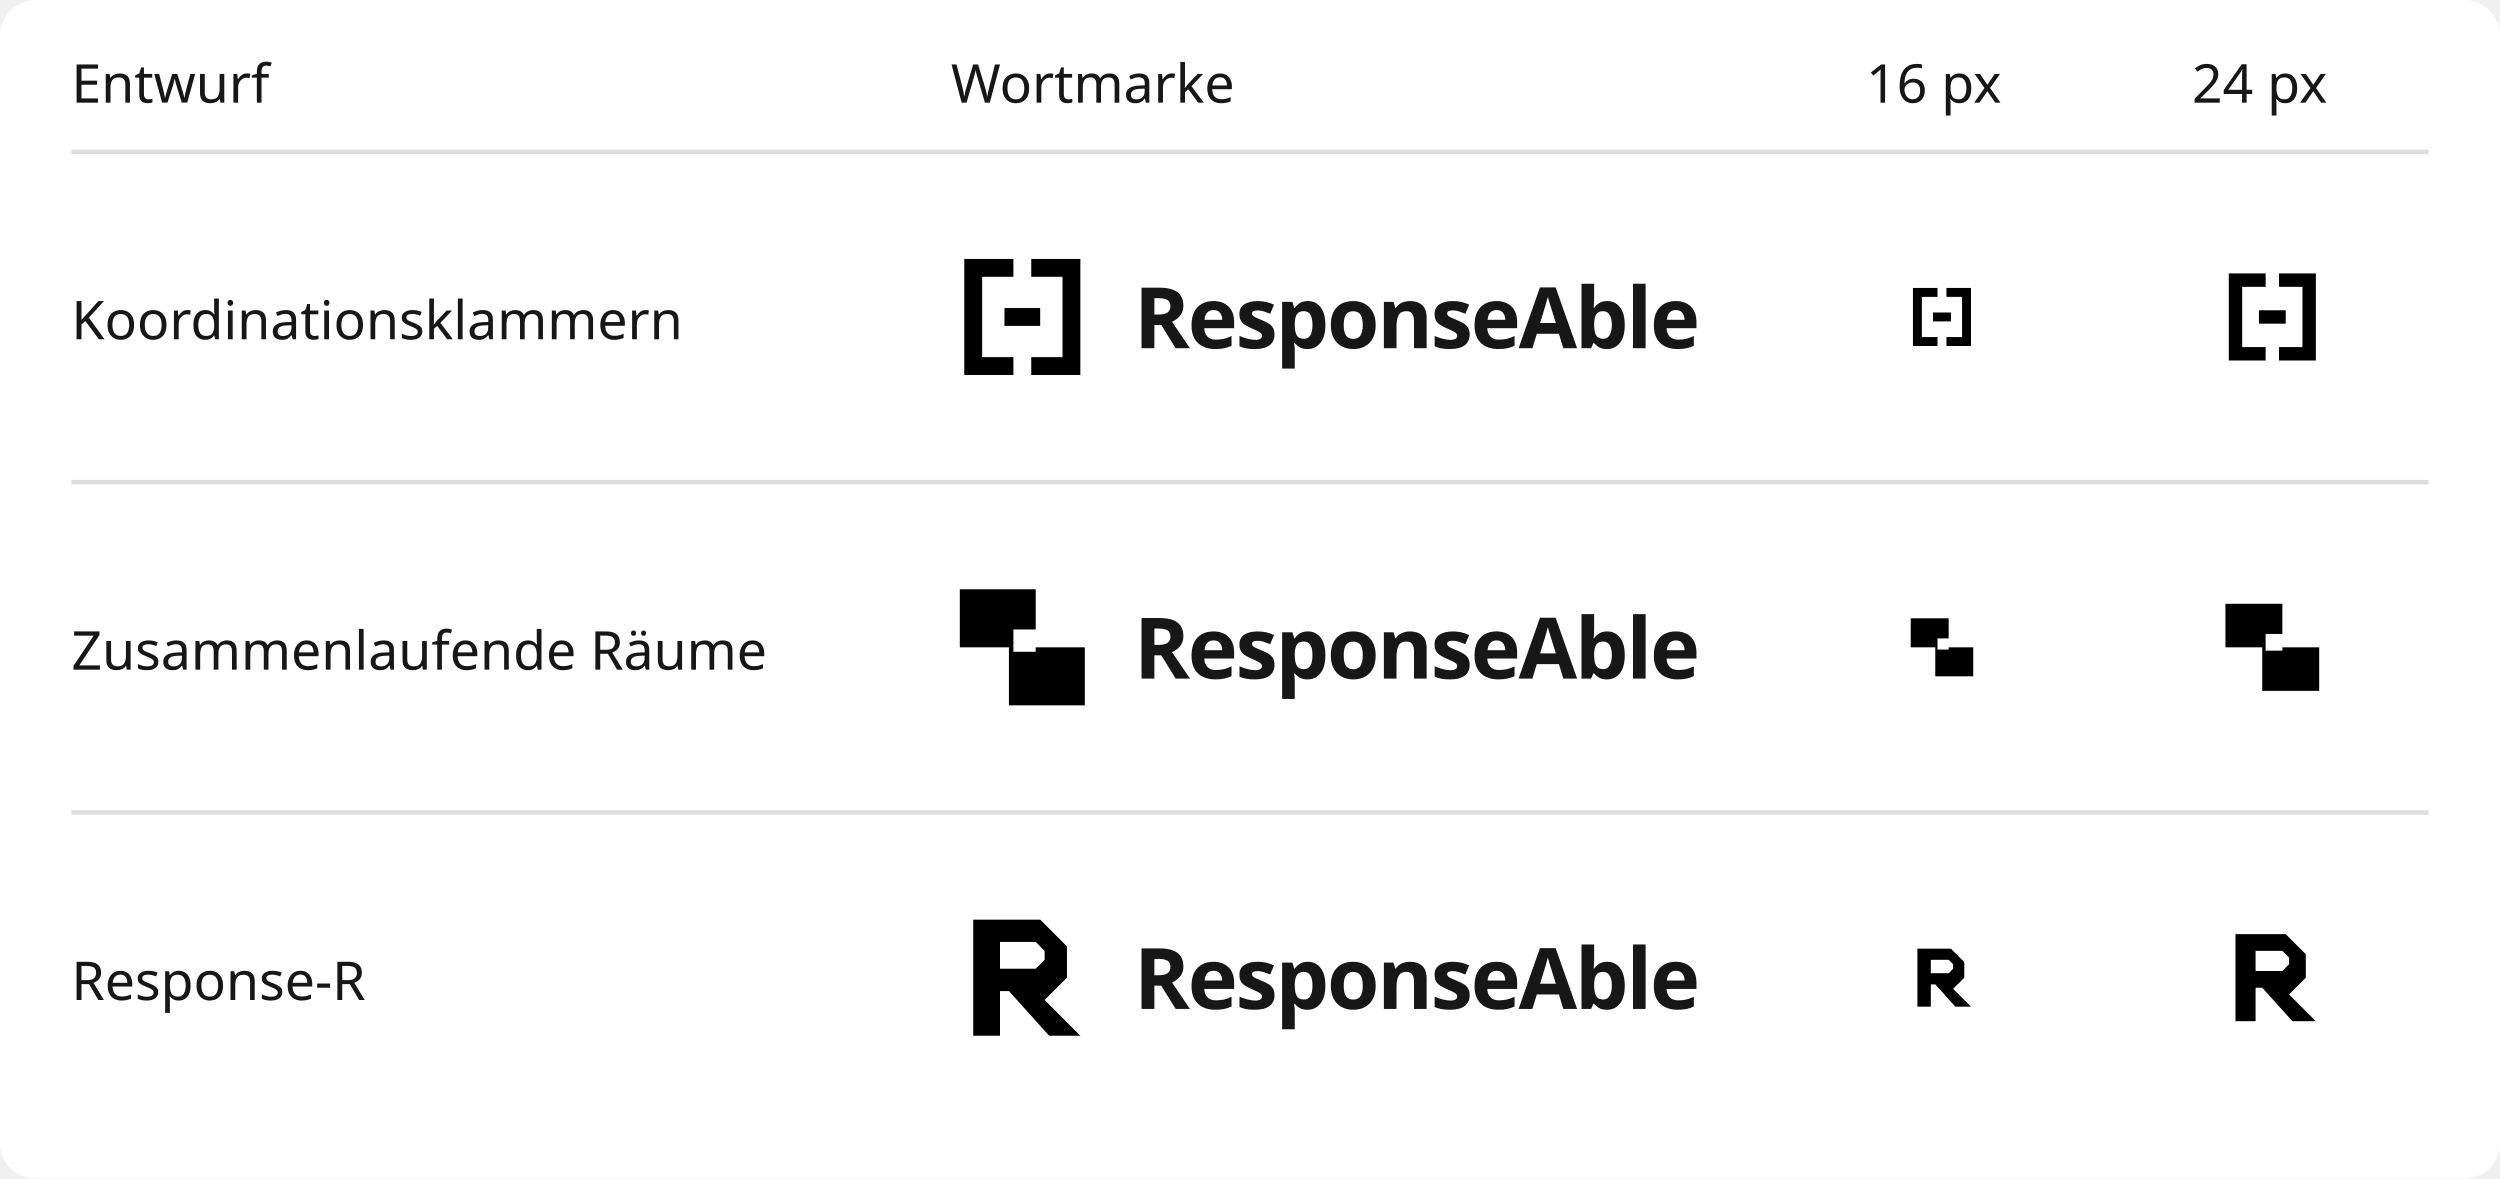
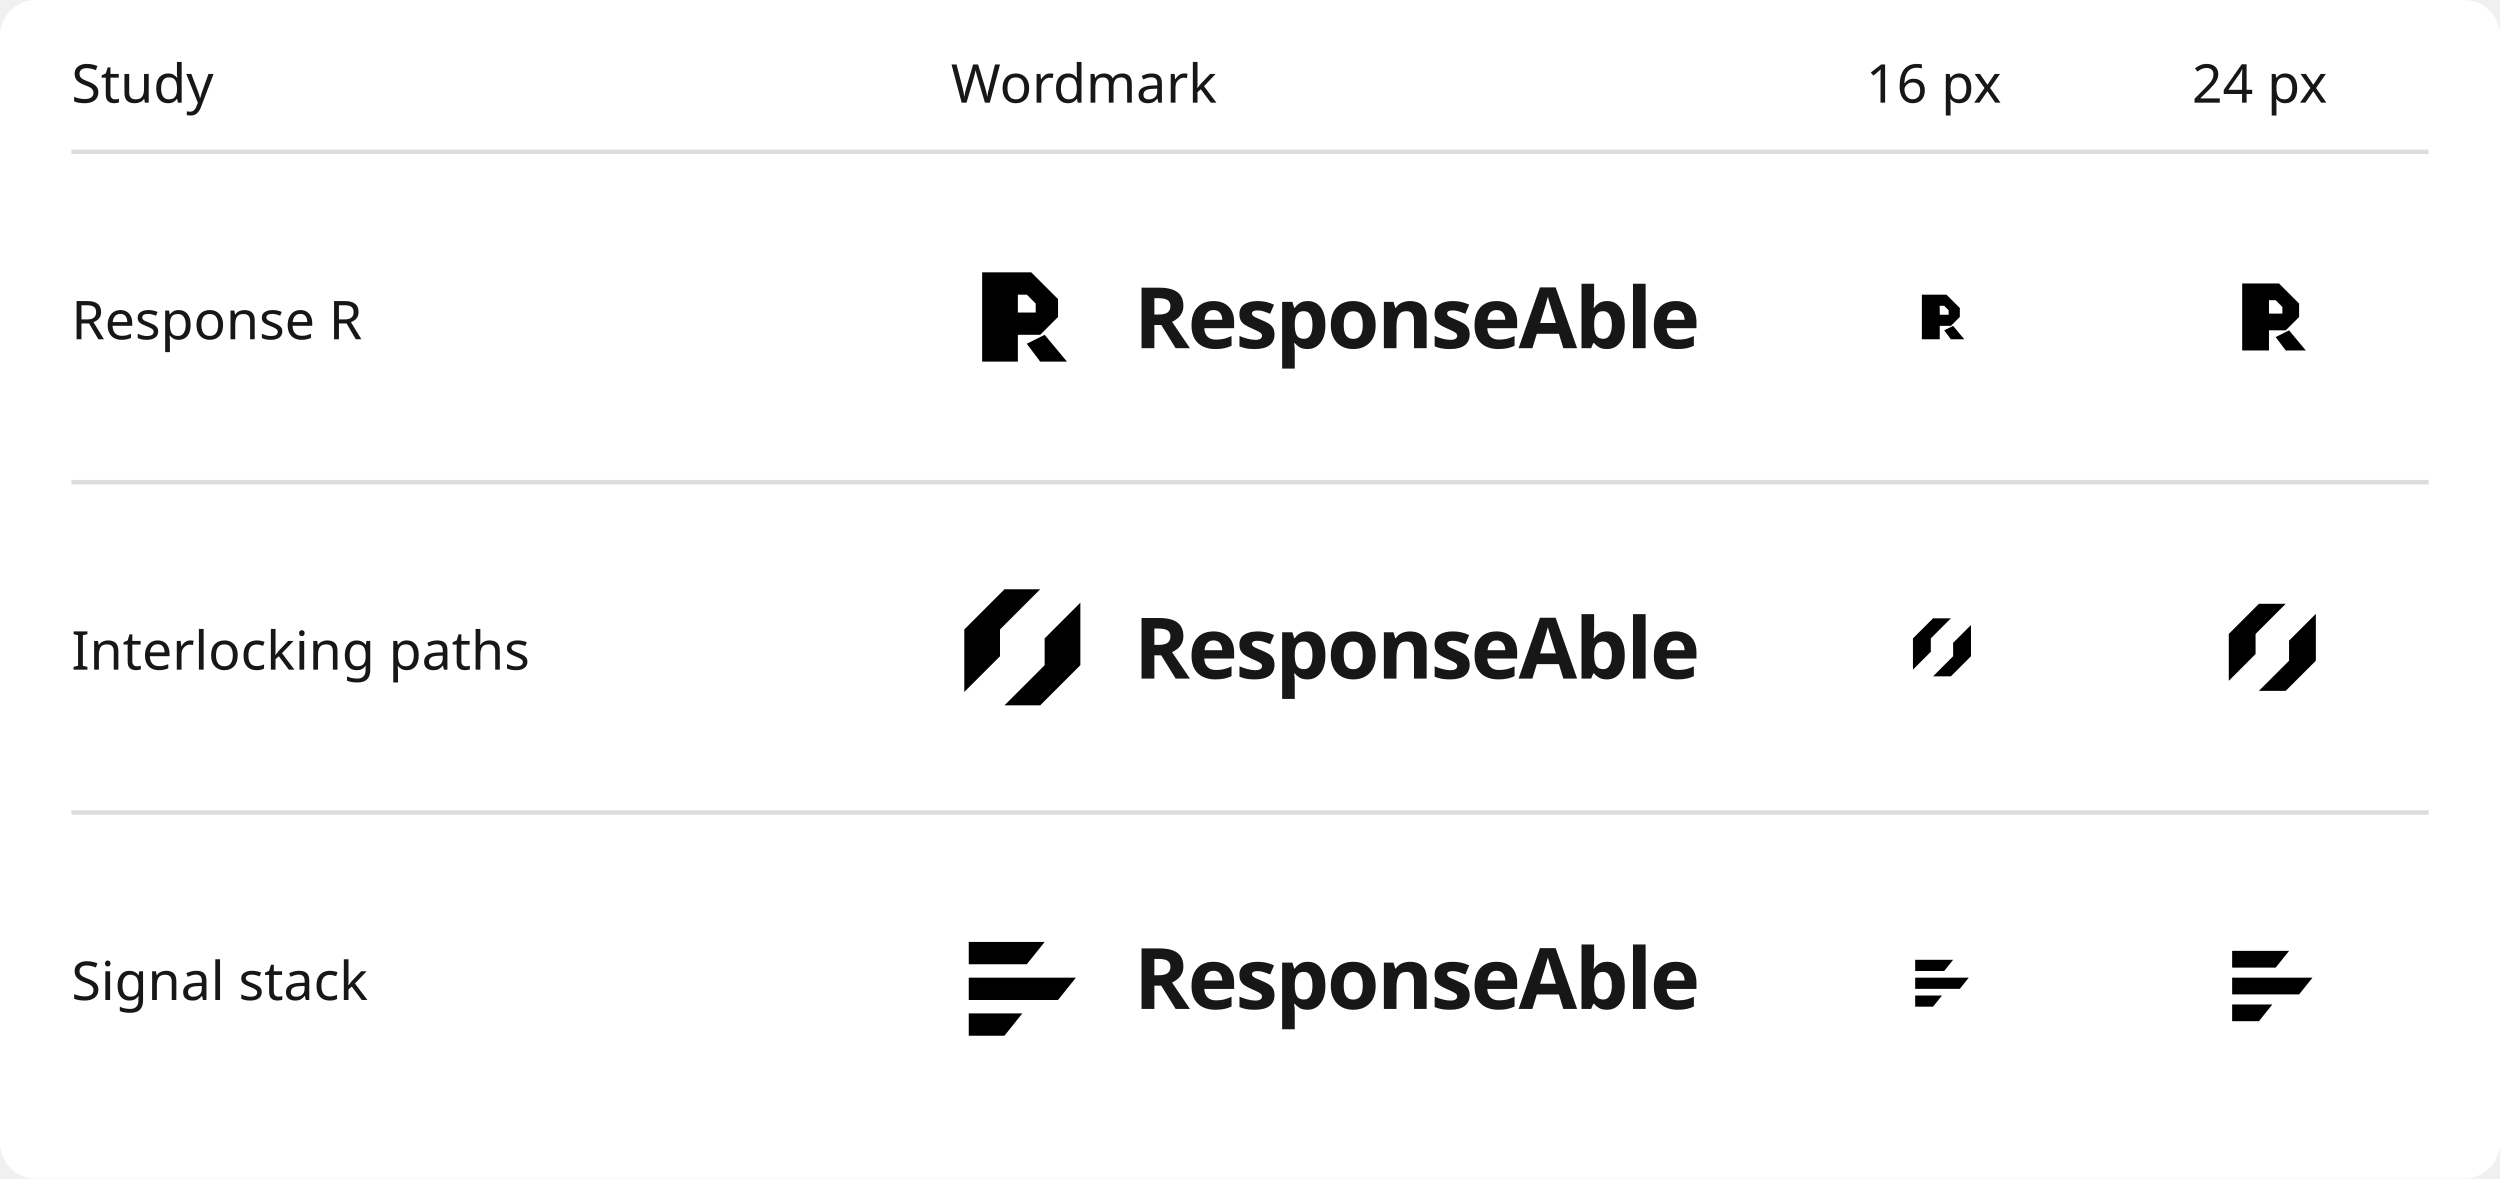
<svg xmlns="http://www.w3.org/2000/svg" viewBox="0 0 560 264" width="560" height="264" role="img" aria-labelledby="title">
  <defs>
    <symbol id="brackets" viewBox="0 0 32 32">
-       <path d="M3 3h11v4H7v18h7v4H3zM29 3H18v4h7v18h-7v4h11zM12 14h8v4h-8z" />
+       <path fill-rule="evenodd" d="M7 6h11l6 6v4l-4 4h-5v6H7zm8 5v4h4v-2l-2-2z" />
+       <path d="m17 22 4-2 5 6h-6z" />
    </symbol>
    <symbol id="rooms" viewBox="0 0 32 32">
-       <path d="M2 3h17v13h11v13H13V16H2zm12 9v5h5v-5z" fill-rule="evenodd" />
+       <path d="M3 12 12 3h8l-9 9v6l-8 8zm26 8-9 9h-8l9-9v-6l8-8z" />
    </symbol>
    <symbol id="response-r" viewBox="0 0 32 32">
-       <path d="M5 3h15l6 6v7l-5 5 8 8h-7l-9-10h-2v10H5zm6 5v6h8l2-2v-2l-2-2z" fill-rule="evenodd" />
+       <path d="M4 8h17l-4 5H4zm0 8h24l-4 5H4zm0 8h12l-4 5H4z" />
    </symbol>
  </defs>
  <rect width="560" height="264" rx="8" fill="#fff" />
  <path d="M16 34h528M16 108h528M16 182h528" stroke="#ddd" />
  <g fill="#171717" font-family="system-ui, sans-serif">
    <g font-size="12">
-       <text x="16" y="23">Entwurf</text>
-       <text x="213" y="23">Wortmarke</text>
+       <text x="16" y="23">Study</text>
+       <text x="213" y="23">Wordmark</text>
      <text x="418" y="23">16 px</text>
      <text x="491" y="23">24 px</text>
-       <text x="16" y="76">Koordinationsklammern</text>
-       <text x="16" y="150">Zusammenlaufende Räume</text>
-       <text x="16" y="224">Response-R</text>
+       <text x="16" y="76">Response R</text>
+       <text x="16" y="150">Interlocking paths</text>
+       <text x="16" y="224">Signal stack</text>
    </g>
    <g font-size="19" font-weight="700" letter-spacing="-.5">
      <text x="254" y="78">ResponseAble</text>
      <text x="254" y="152">ResponseAble</text>
      <text x="254" y="226">ResponseAble</text>
    </g>
  </g>
  <g fill="#000">
    <use href="#brackets" x="213" y="55" width="32" height="32" />
    <use href="#brackets" x="427" y="63" width="16" height="16" />
    <use href="#brackets" x="497" y="59" width="24" height="24" />
    <use href="#rooms" x="213" y="129" width="32" height="32" />
    <use href="#rooms" x="427" y="137" width="16" height="16" />
    <use href="#rooms" x="497" y="133" width="24" height="24" />
    <use href="#response-r" x="213" y="203" width="32" height="32" />
    <use href="#response-r" x="427" y="211" width="16" height="16" />
    <use href="#response-r" x="497" y="207" width="24" height="24" />
  </g>
</svg>
